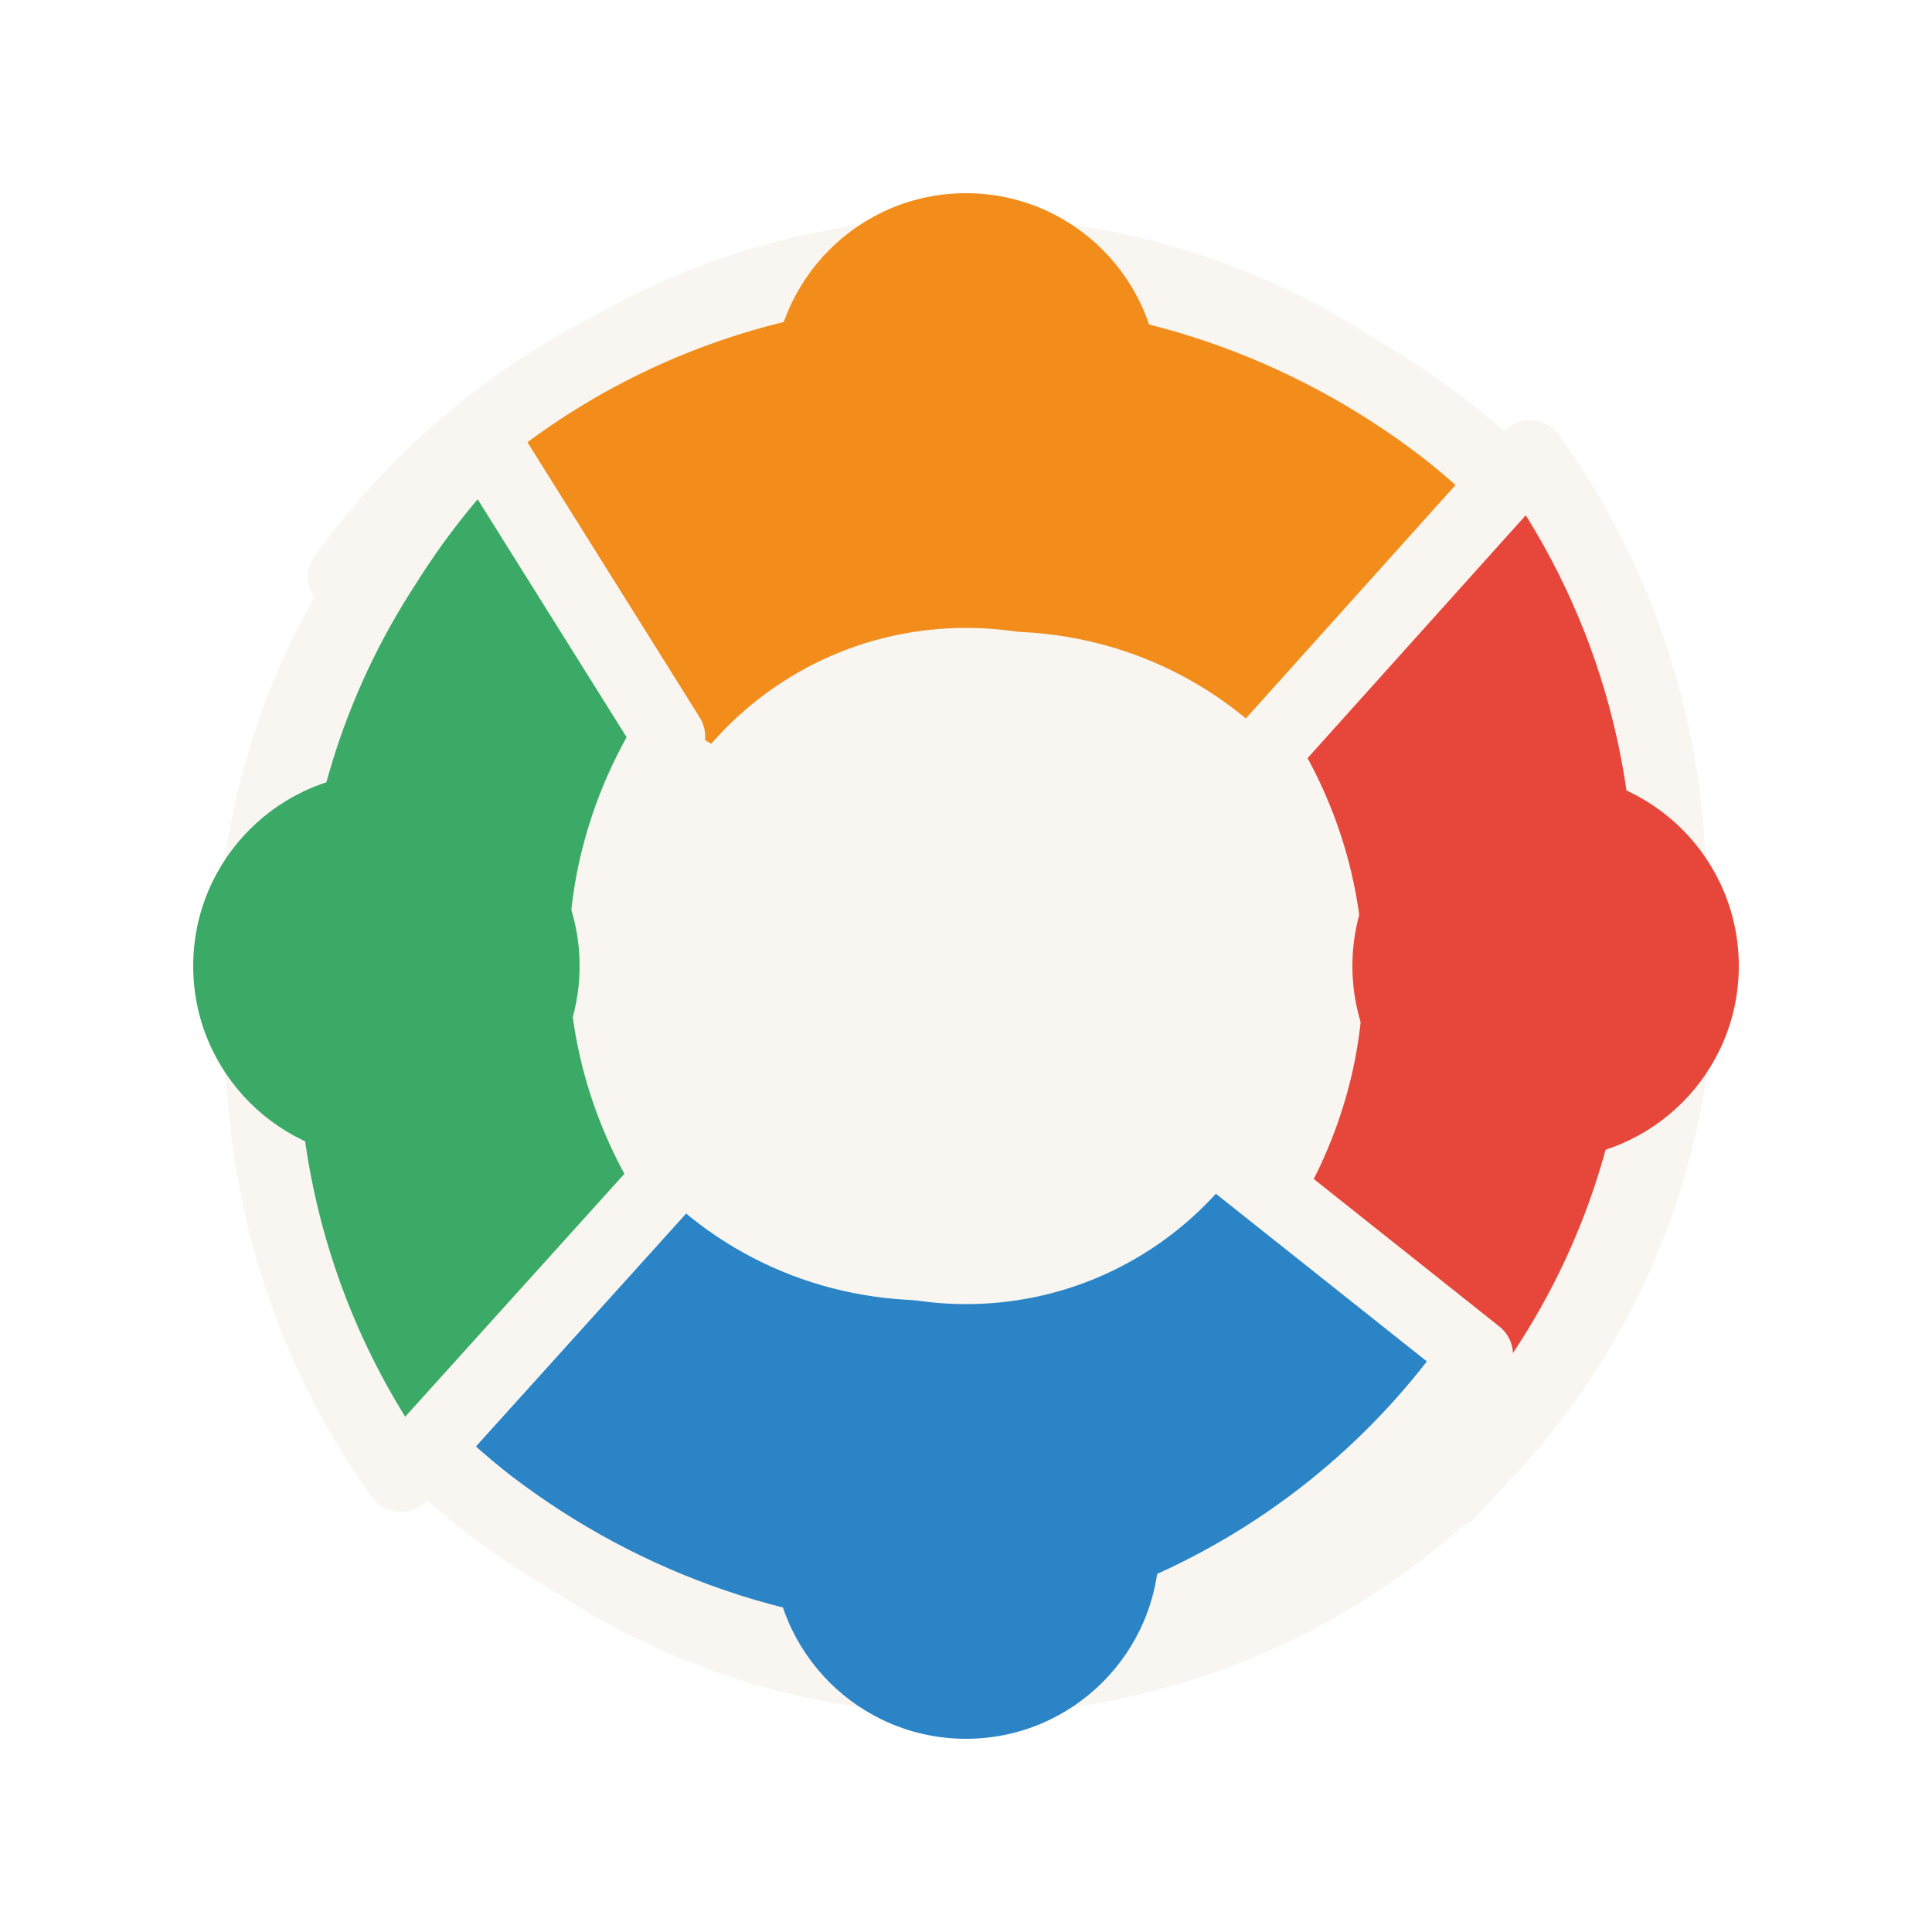
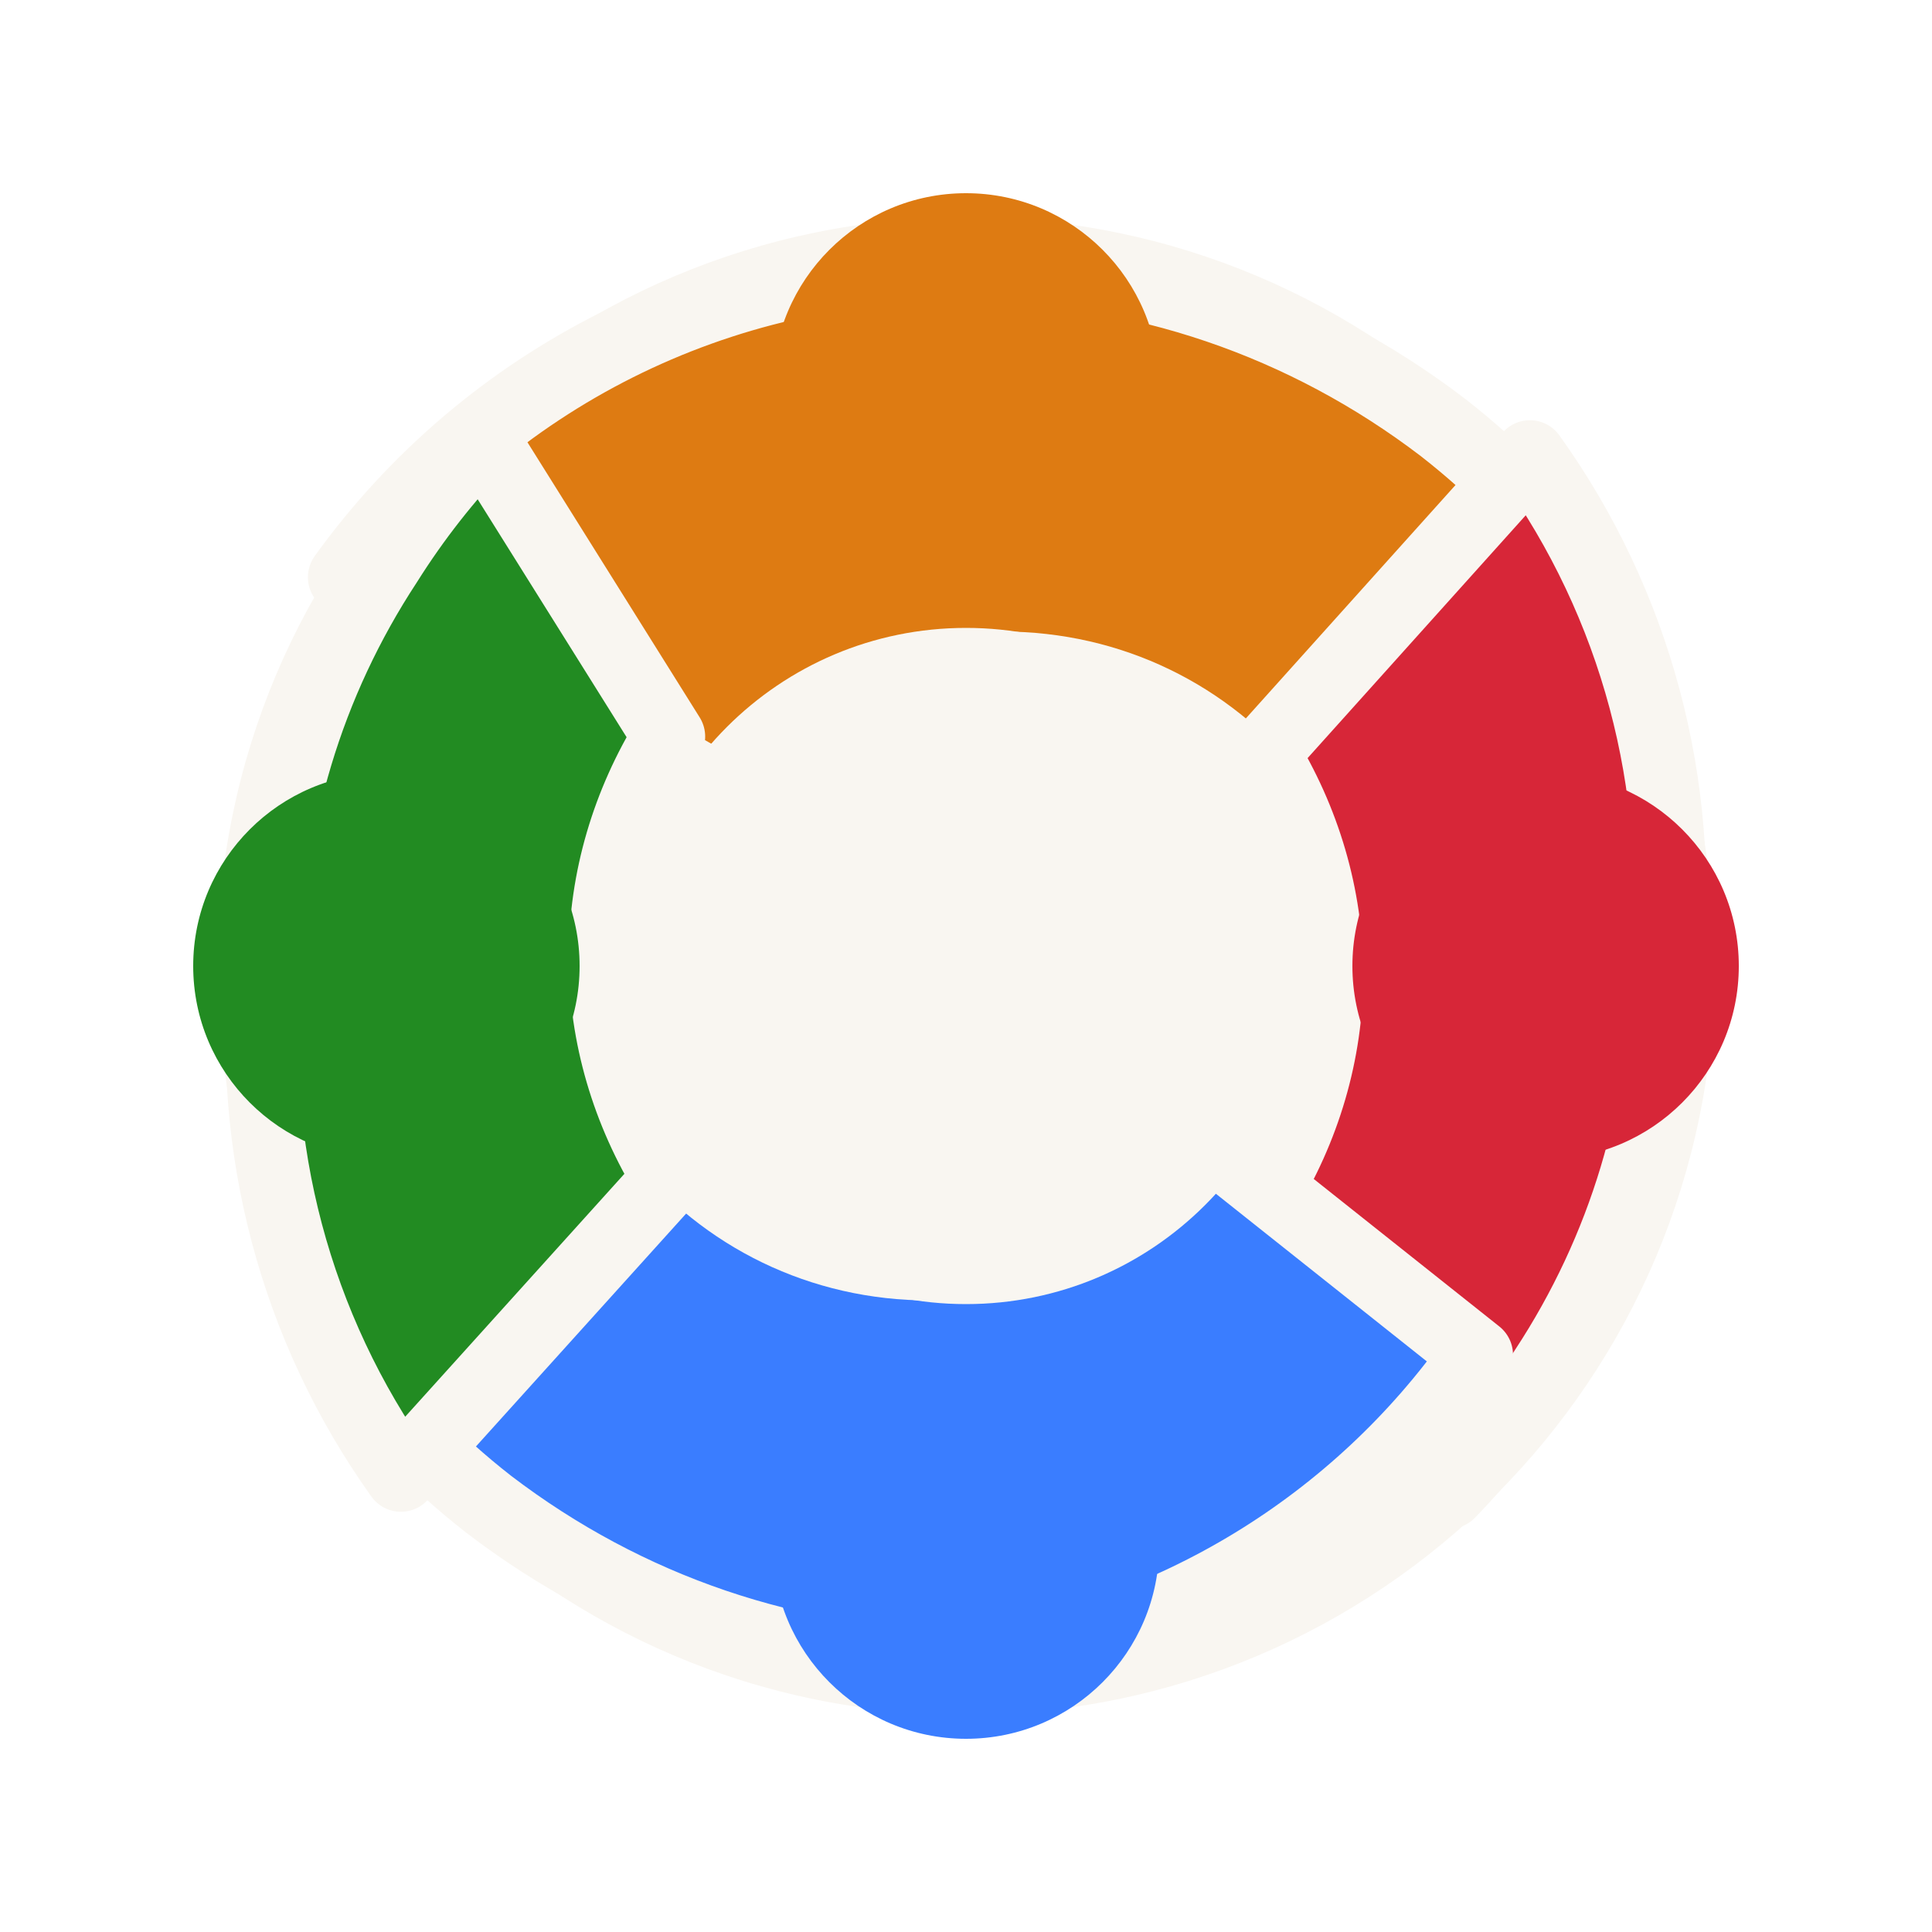
<svg xmlns="http://www.w3.org/2000/svg" width="160" height="160" viewBox="0 0 160 160" fill="none">
  <circle cx="80" cy="80" r="62" fill="#F9F6F1" />
-   <path d="M80 22c14.4 0 28.1 4.7 39.5 13.4a62 62 0 0 1 12 12.4L105.4 66c-5.4-6.7-13.4-10.7-22.4-10.7s-17 4-22.4 10.7L28.5 47.8A62.1 62.1 0 0 1 80 22Z" fill="#F28C1A" stroke="#F9F6F1" stroke-width="6" stroke-linejoin="round" />
-   <path d="M138 80c0 12-3.5 23.5-10 33.4a62.3 62.3 0 0 1-8 10.2L104.6 99c3.4-5.5 5.3-11.8 5.3-18.3 0-6.5-1.9-12.8-5.3-18.3l22.1-24.6A61.9 61.9 0 0 1 138 80Z" fill="#E6473A" stroke="#F9F6F1" stroke-width="6" stroke-linejoin="round" />
-   <path d="M80 138c-14.4 0-28.1-4.7-39.5-13.4a62 62 0 0 1-12-12.4L54.6 94c5.4 6.7 13.4 10.7 22.4 10.7s17-4 22.4-10.7l22.9 18.2A62.1 62.1 0 0 1 80 138Z" fill="#2B84C6" stroke="#F9F6F1" stroke-width="6" stroke-linejoin="round" />
-   <path d="M22 80c0-12 3.5-23.5 10-33.4a62.3 62.3 0 0 1 8-10.2L55.4 61c-3.4 5.5-5.3 11.8-5.3 18.3 0 6.5 1.9 12.8 5.3 18.3L33.2 122.2A61.9 61.9 0 0 1 22 80Z" fill="#3BAA66" stroke="#F9F6F1" stroke-width="6" stroke-linejoin="round" />
-   <circle cx="80" cy="32" r="16" fill="#F28C1A" />
-   <circle cx="128" cy="80" r="16" fill="#E6473A" />
-   <circle cx="80" cy="128" r="16" fill="#2B84C6" />
-   <circle cx="32" cy="80" r="16" fill="#3BAA66" />
+   <path d="M80 22c14.4 0 28.1 4.7 39.5 13.4a62 62 0 0 1 12 12.4L105.4 66c-5.4-6.7-13.4-10.7-22.4-10.7s-17 4-22.4 10.7L28.5 47.8A62.1 62.1 0 0 1 80 22Z" fill="#de7b12" stroke="#F9F6F1" stroke-width="6" stroke-linejoin="round" />
+   <path d="M138 80c0 12-3.5 23.5-10 33.4a62.3 62.3 0 0 1-8 10.2L104.6 99c3.4-5.5 5.3-11.8 5.3-18.3 0-6.5-1.9-12.8-5.3-18.3l22.1-24.6A61.9 61.9 0 0 1 138 80Z" fill="#D72638" stroke="#F9F6F1" stroke-width="6" stroke-linejoin="round" />
+   <path d="M80 138c-14.4 0-28.1-4.7-39.5-13.4a62 62 0 0 1-12-12.4L54.6 94c5.4 6.7 13.4 10.7 22.4 10.7s17-4 22.4-10.7l22.9 18.2A62.1 62.1 0 0 1 80 138Z" fill="#3A7DFF" stroke="#F9F6F1" stroke-width="6" stroke-linejoin="round" />
+   <path d="M22 80c0-12 3.5-23.5 10-33.4a62.3 62.3 0 0 1 8-10.2L55.4 61c-3.4 5.5-5.3 11.8-5.3 18.3 0 6.5 1.9 12.8 5.3 18.3L33.2 122.2A61.9 61.9 0 0 1 22 80Z" fill="#228B22" stroke="#F9F6F1" stroke-width="6" stroke-linejoin="round" />
+   <circle cx="80" cy="32" r="16" fill="#de7b12" />
+   <circle cx="128" cy="80" r="16" fill="#D72638" />
+   <circle cx="80" cy="128" r="16" fill="#3A7DFF" />
+   <circle cx="32" cy="80" r="16" fill="#228B22" />
  <circle cx="80" cy="80" r="28" fill="#F9F6F1" />
</svg>
